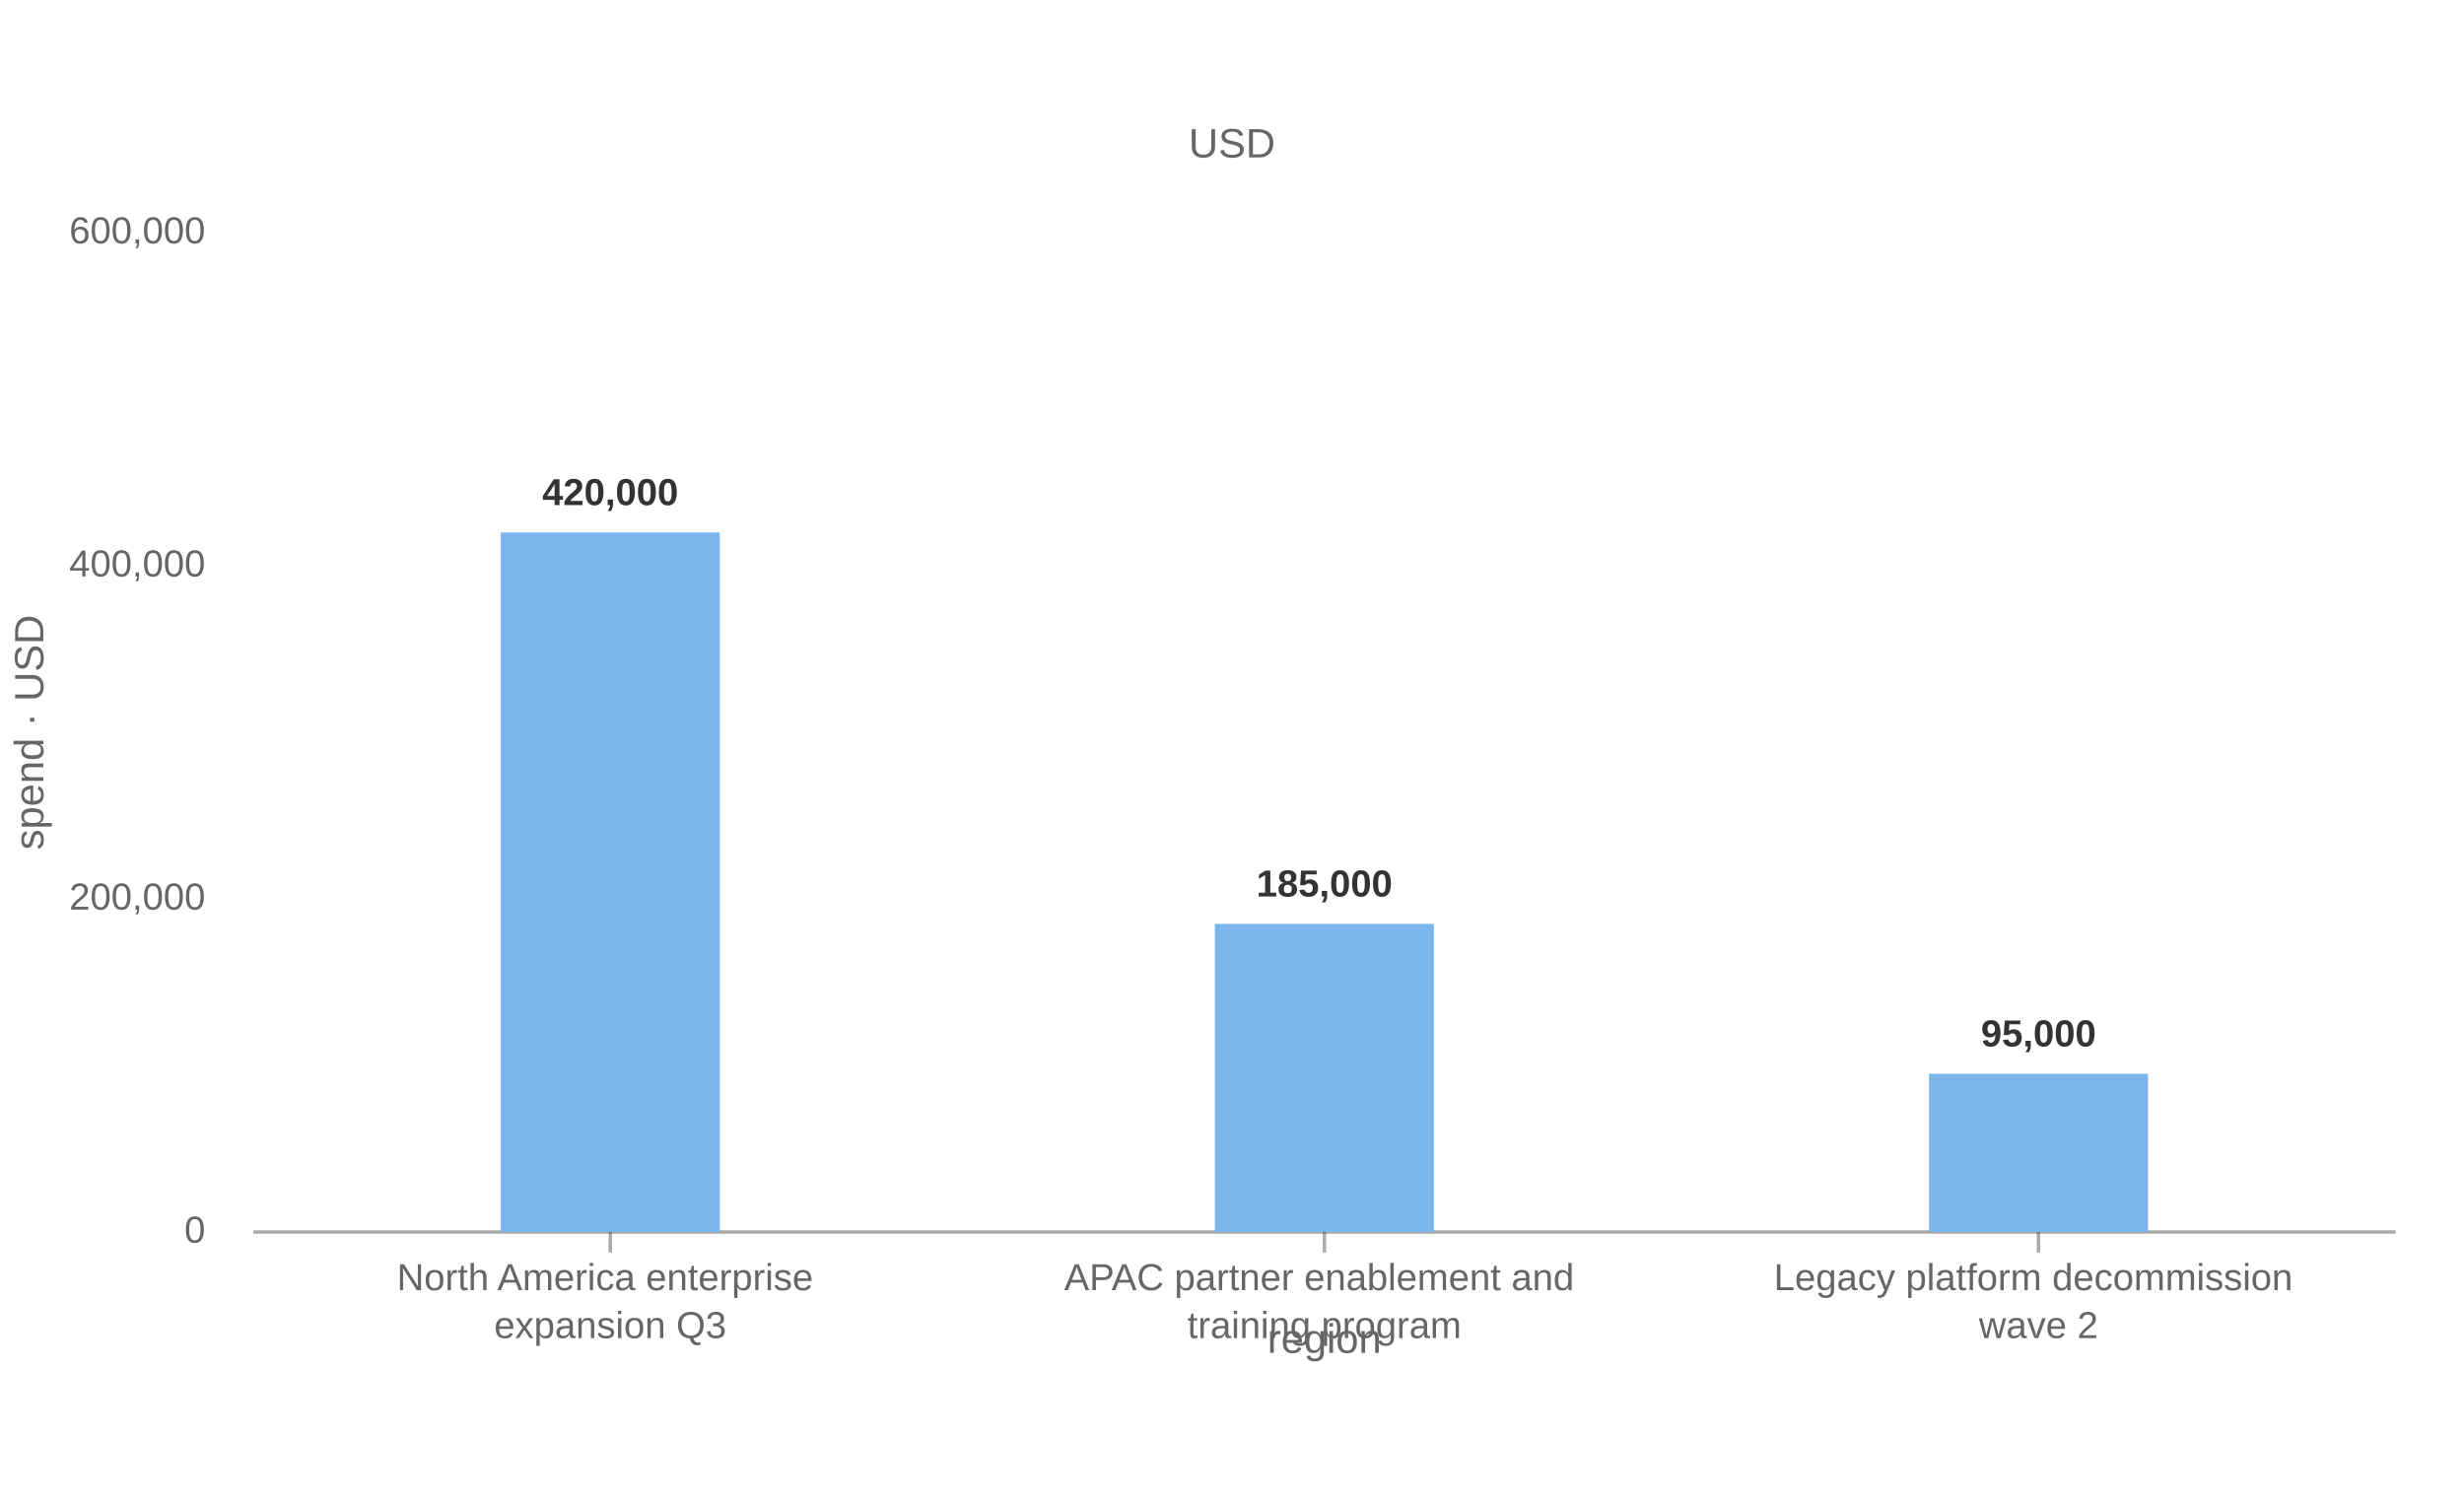
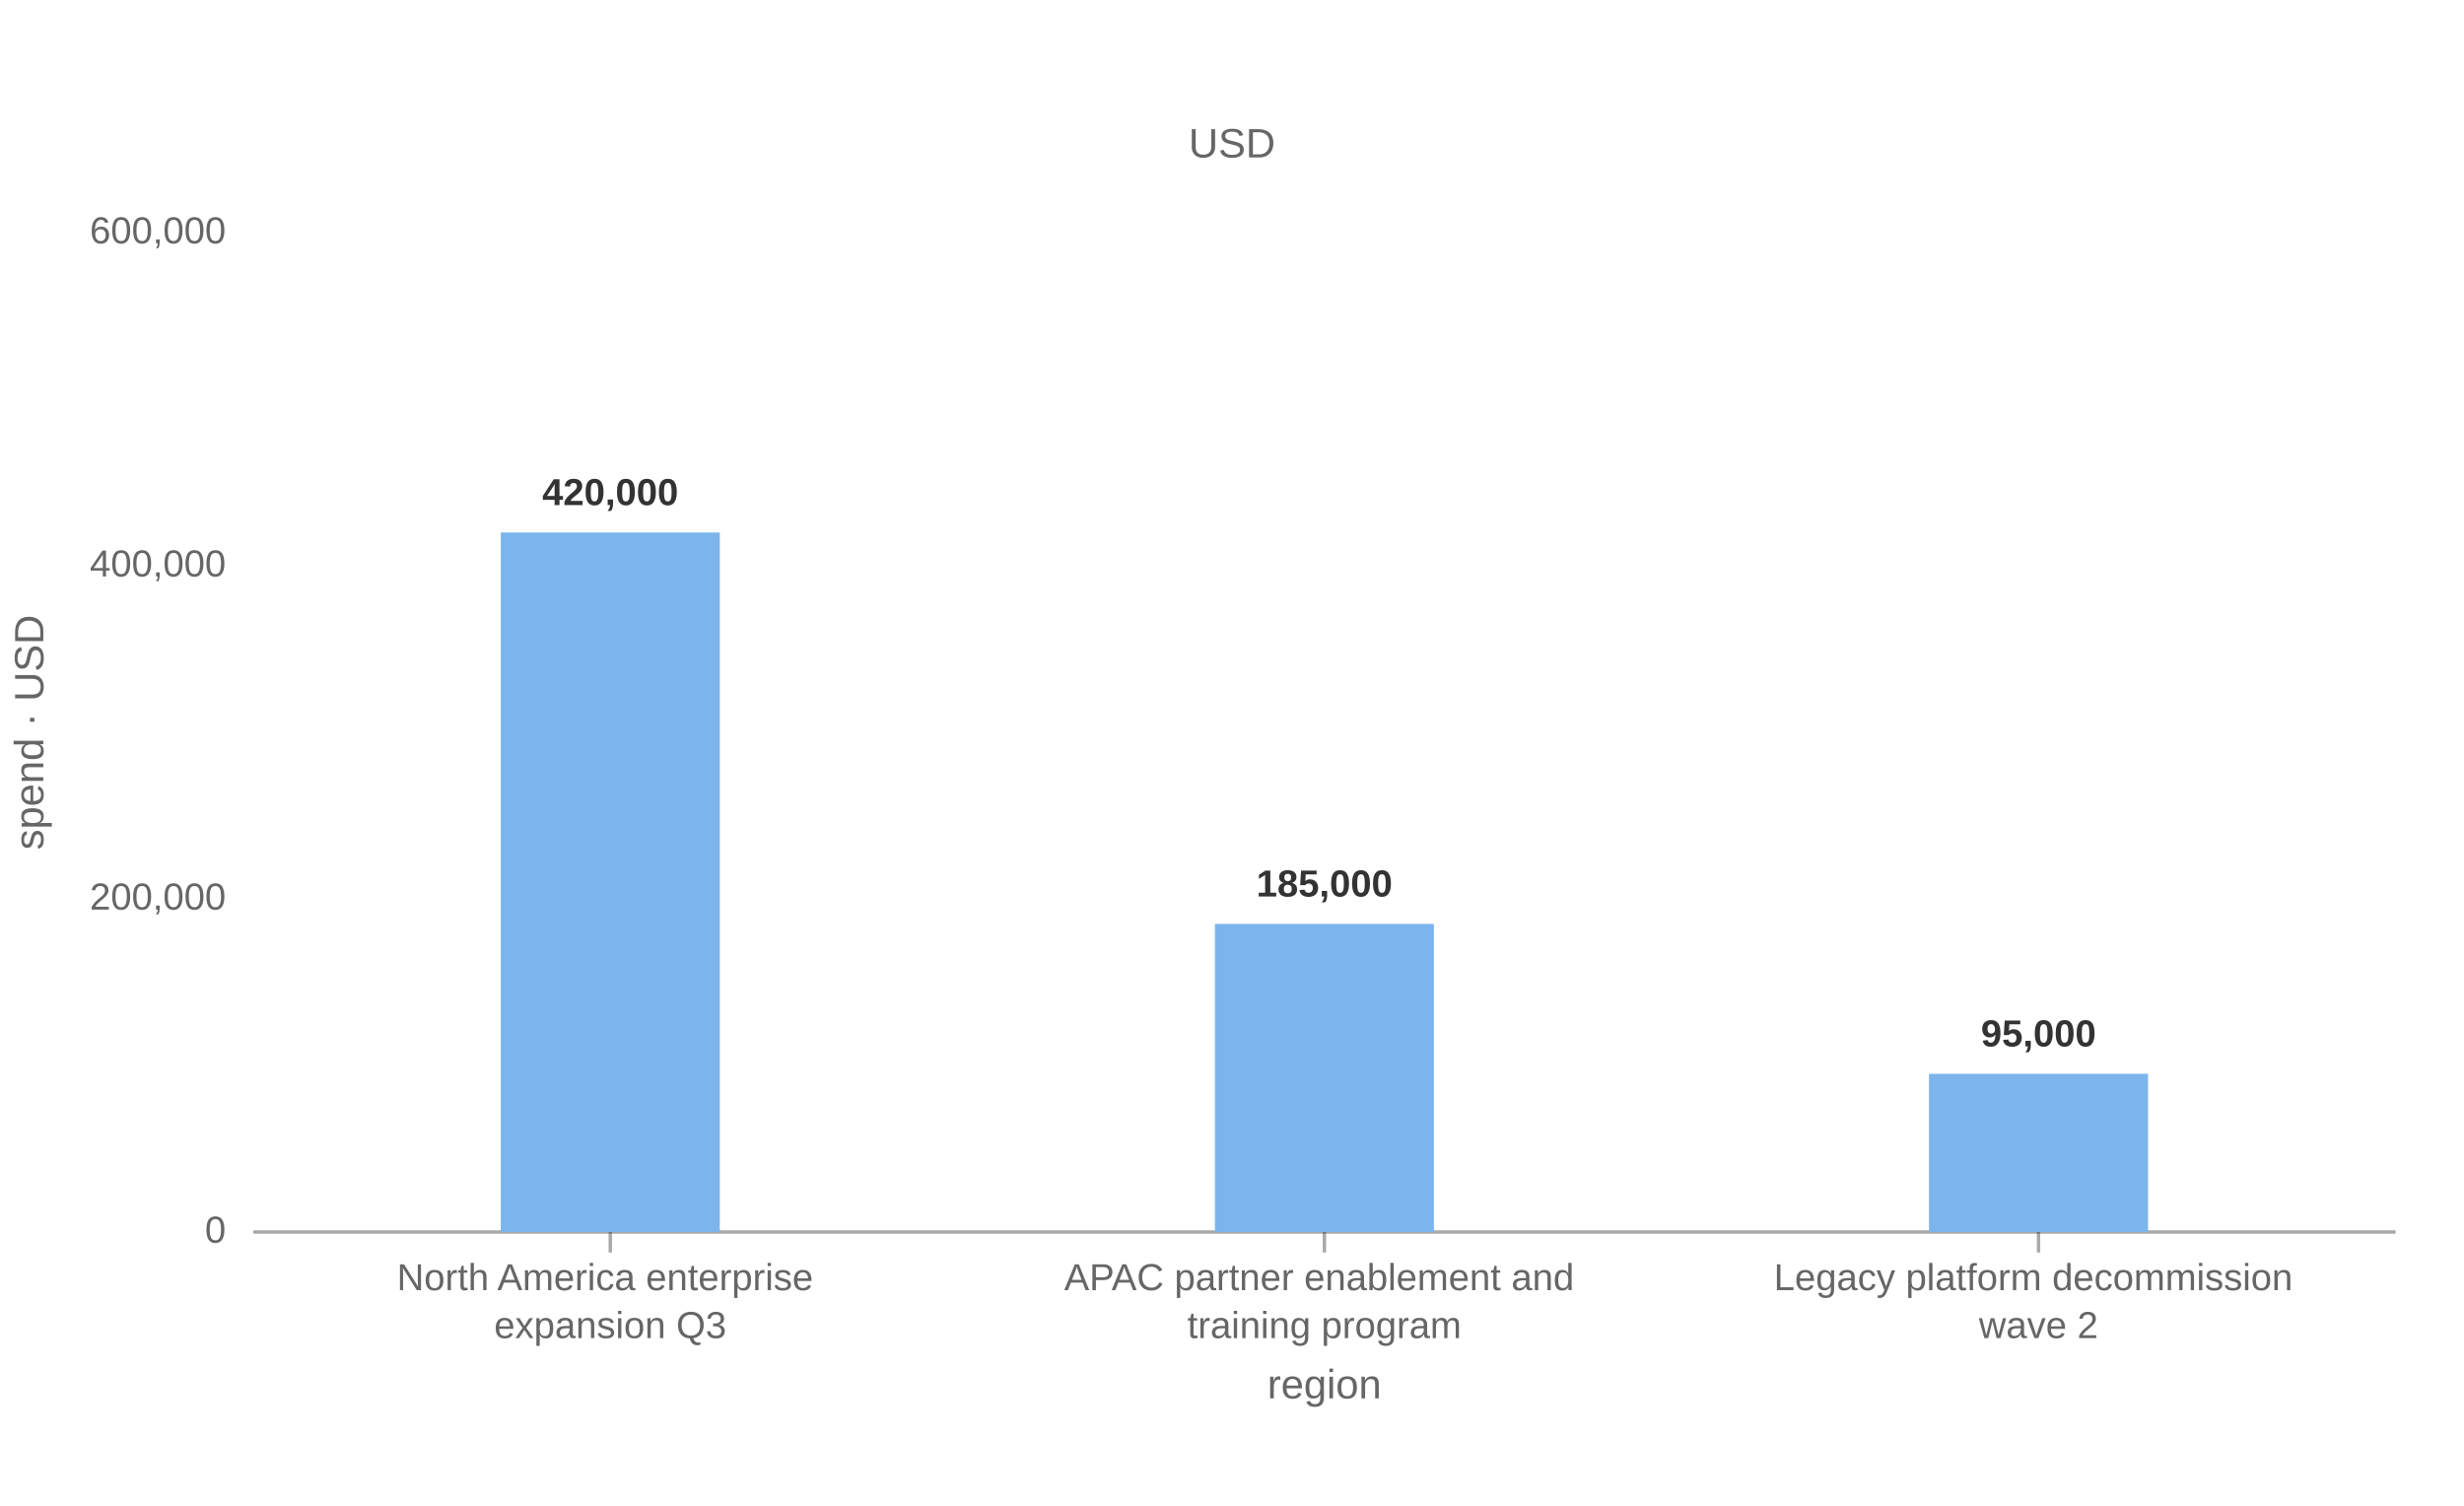
<svg xmlns="http://www.w3.org/2000/svg" width="720" height="440" viewBox="0 0 720 440" role="img" aria-label="bar chart: North America leads cloud spend at 420k (USD), 3 rows" aria-labelledby="mv-8e85d3644f53d3e4-title" aria-describedby="mv-8e85d3644f53d3e4-desc" data-markvis="2" data-chart-type="bar" data-id="mv-8e85d3644f53d3e4" font-family="&quot;Lucida Grande&quot;, &quot;Lucida Sans Unicode&quot;, Arial, Helvetica, sans-serif" font-size="12">
  <text x="360" y="26" text-anchor="middle" font-size="18" font-weight="400" fill="#333333" />
  <text x="360" y="46" text-anchor="middle" font-size="12" font-weight="400" fill="#666666" data-subtitle="1">USD</text>
  <path d="M74 360 L700 360" fill="none" stroke="#333333" stroke-opacity="0.42" stroke-width="1" />
  <path d="M178.33 360 L178.33 366 M387 360 L387 366 M595.67 360 L595.67 366" fill="none" stroke="#333333" stroke-opacity="0.42" stroke-width="1" data-axis-ticks="1" />
  <g fill="#666666" font-size="11" font-weight="400">
-     <text x="60" y="360" text-anchor="end" dominant-baseline="middle">0</text>
-     <text x="60" y="262.67" text-anchor="end" dominant-baseline="middle">200,000</text>
-     <text x="60" y="165.33" text-anchor="end" dominant-baseline="middle">400,000</text>
-     <text x="60" y="68" text-anchor="end" dominant-baseline="middle">600,000</text>
+     <text x="66" y="360" text-anchor="end" dominant-baseline="middle">0</text>
+     <text x="66" y="262.67" text-anchor="end" dominant-baseline="middle">200,000</text>
+     <text x="66" y="165.33" text-anchor="end" dominant-baseline="middle">400,000</text>
+     <text x="66" y="68" text-anchor="end" dominant-baseline="middle">600,000</text>
    <text x="178.33" y="377" text-anchor="middle" font-size="11" data-full-label="North America enterprise expansion Q3">
      <tspan x="178.33" dy="0">North America enterprise</tspan>
      <tspan x="178.33" dy="14">expansion Q3</tspan>
    </text>
    <text x="387" y="377" text-anchor="middle" font-size="11" data-full-label="APAC partner enablement and training program">
      <tspan x="387" dy="0">APAC partner enablement and</tspan>
      <tspan x="387" dy="14">training program</tspan>
    </text>
    <text x="595.67" y="377" text-anchor="middle" font-size="11" data-full-label="Legacy platform decommission wave 2">
      <tspan x="595.67" dy="0">Legacy platform decommission</tspan>
      <tspan x="595.67" dy="14">wave 2</tspan>
    </text>
  </g>
  <g fill="#666666" font-size="12" font-weight="400" data-axis-titles="1">
    <text x="9.26" y="214" text-anchor="middle" dominant-baseline="middle" transform="rotate(-90 9.26 214)" data-axis="y">spend · USD</text>
-     <text x="387" y="387" text-anchor="middle" dominant-baseline="hanging" data-axis="x">region</text>
+     <text x="387" y="400.3" text-anchor="middle" dominant-baseline="hanging" data-axis="x">region</text>
  </g>
  <g>
    <path d="M146.33 360 L210.33 360 L210.33 155.6 L146.33 155.6 Z" fill="#7cb5ec" data-x="North America enterprise expansion Q3" data-series="spend" data-y="420000" />
    <path d="M355 360 L419 360 L419 269.97 L355 269.97 Z" fill="#7cb5ec" data-x="APAC partner enablement and training program" data-series="spend" data-y="185000" />
    <path d="M563.67 360 L627.67 360 L627.67 313.77 L563.67 313.77 Z" fill="#7cb5ec" data-x="Legacy platform decommission wave 2" data-series="spend" data-y="95000" />
  </g>
  <g>
    <text x="178.33" y="147.6" text-anchor="middle" font-size="11" font-weight="700" fill="#333333" data-value-label="North America enterprise expansion Q3">420,000</text>
    <text x="387" y="261.97" text-anchor="middle" font-size="11" font-weight="700" fill="#333333" data-value-label="APAC partner enablement and training program">185,000</text>
    <text x="595.67" y="305.77" text-anchor="middle" font-size="11" font-weight="700" fill="#333333" data-value-label="Legacy platform decommission wave 2">95,000</text>
  </g>
</svg>
